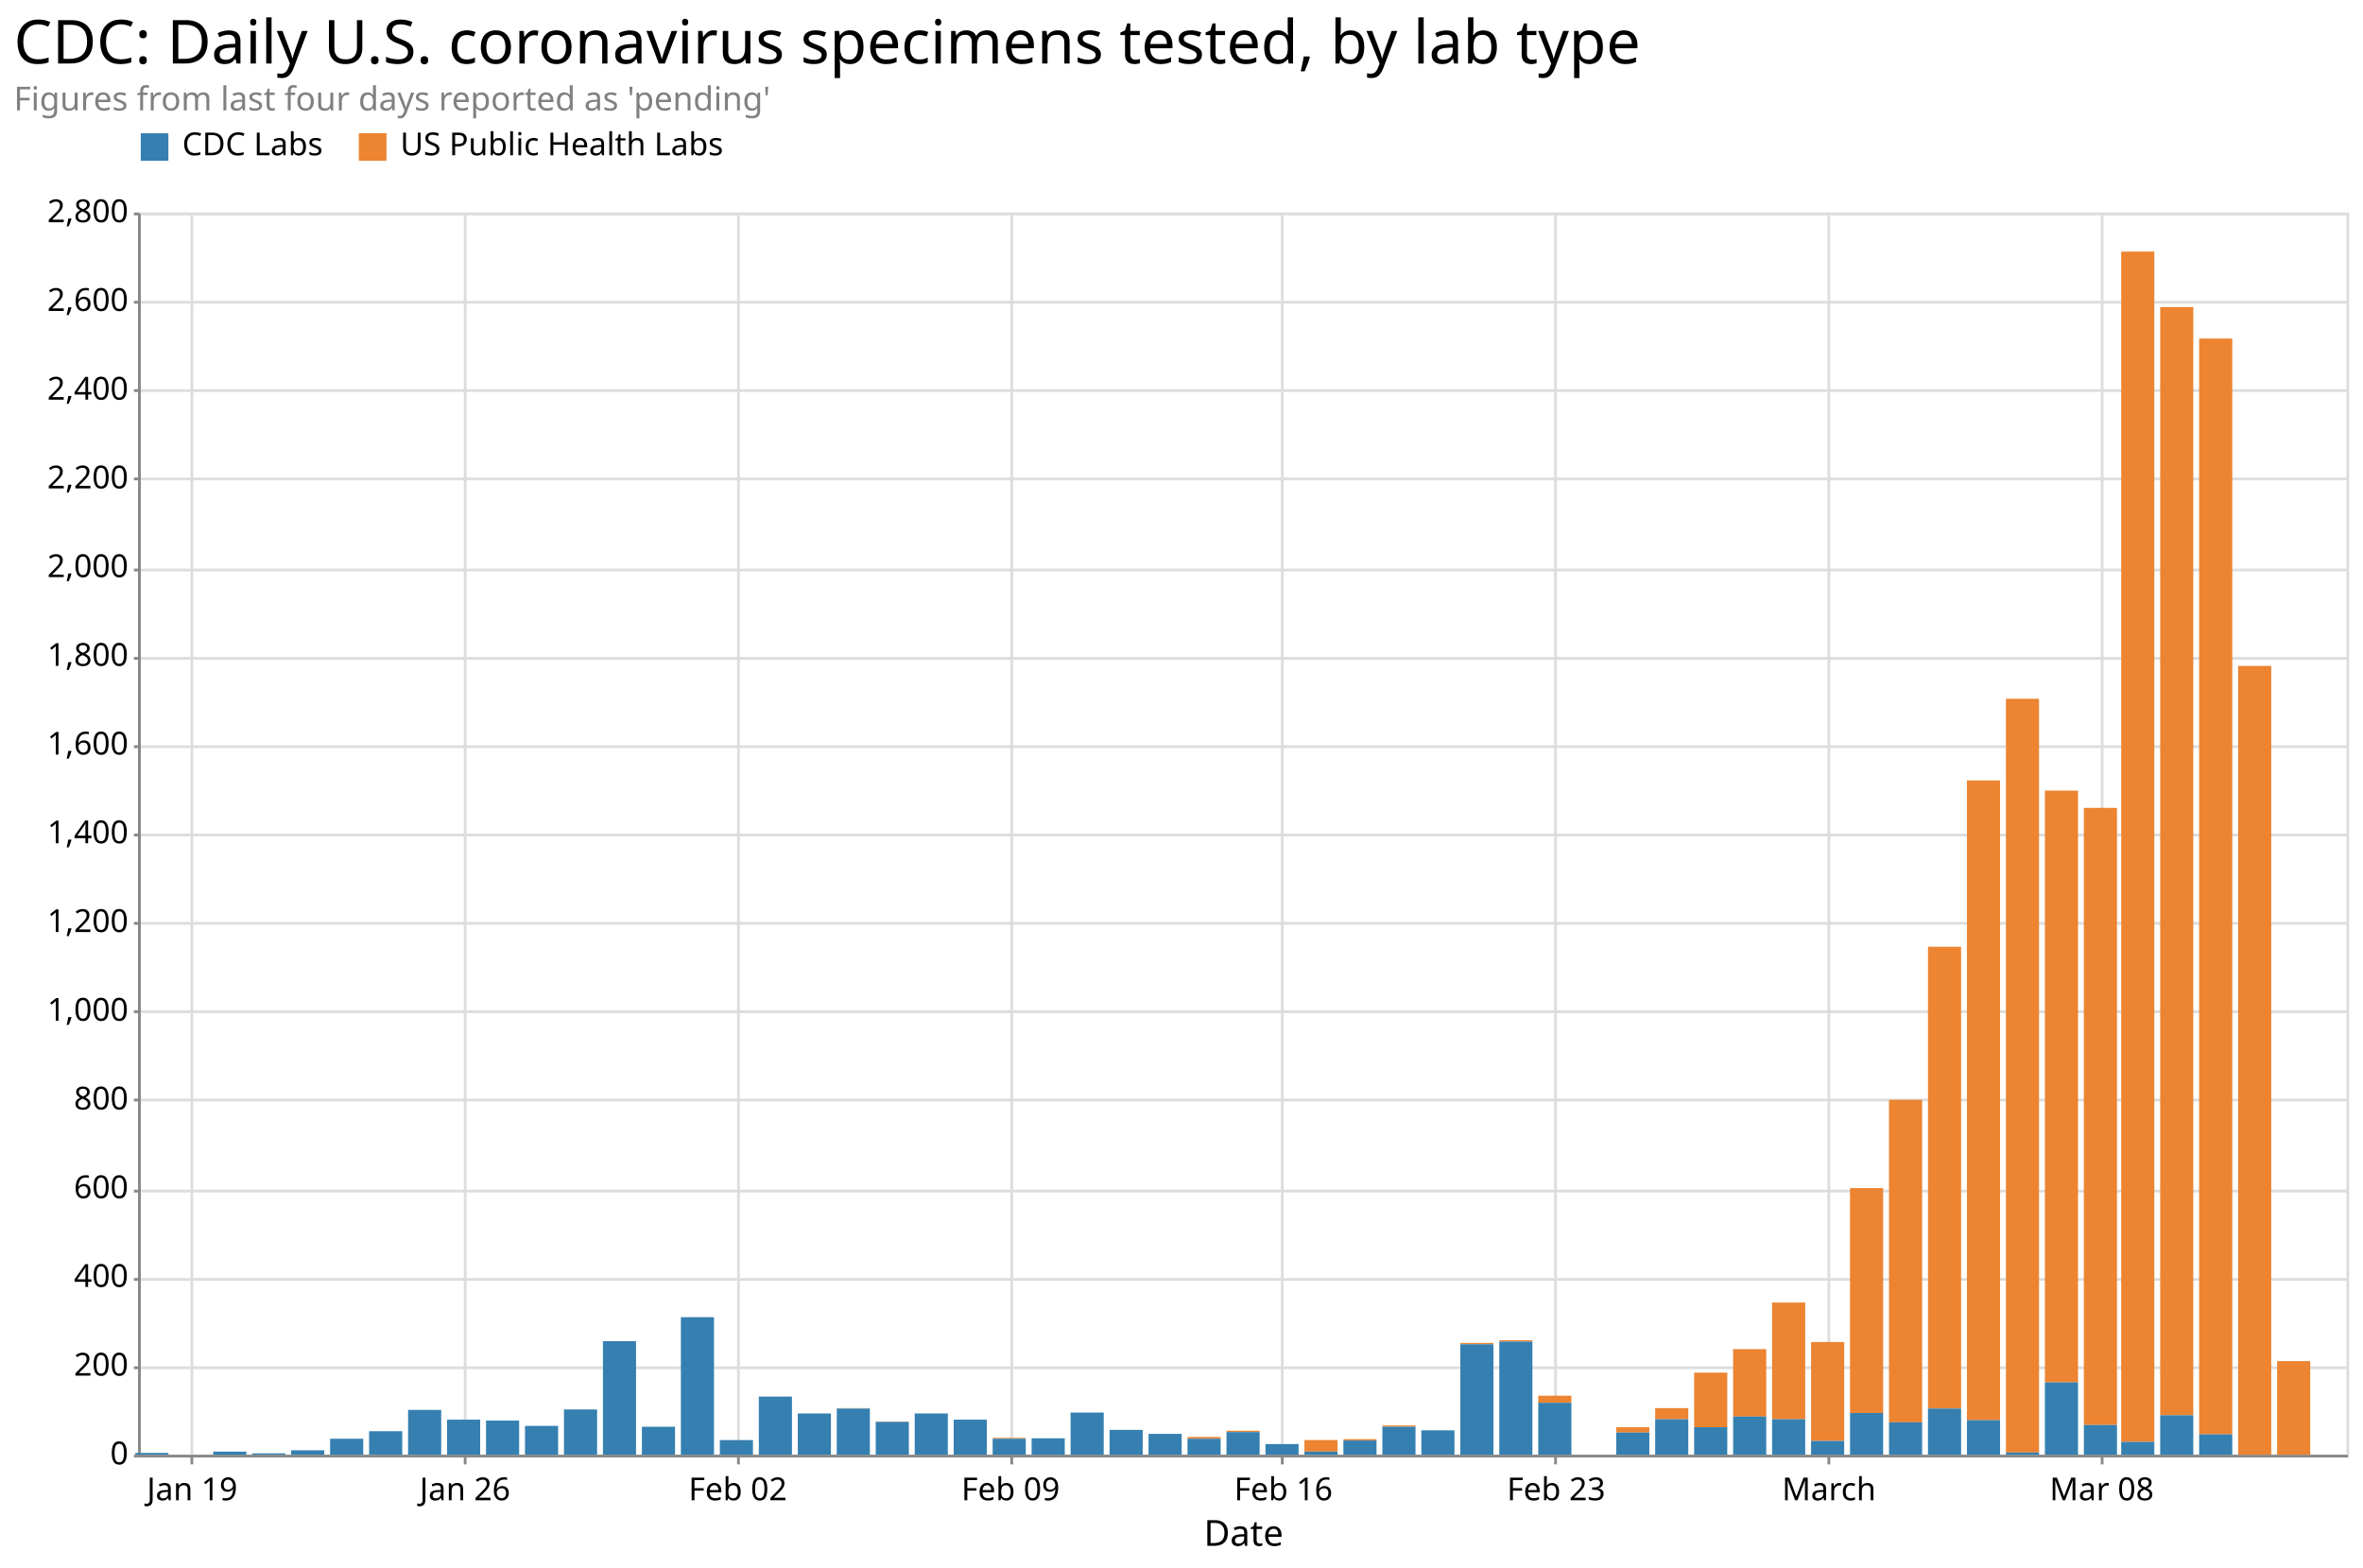
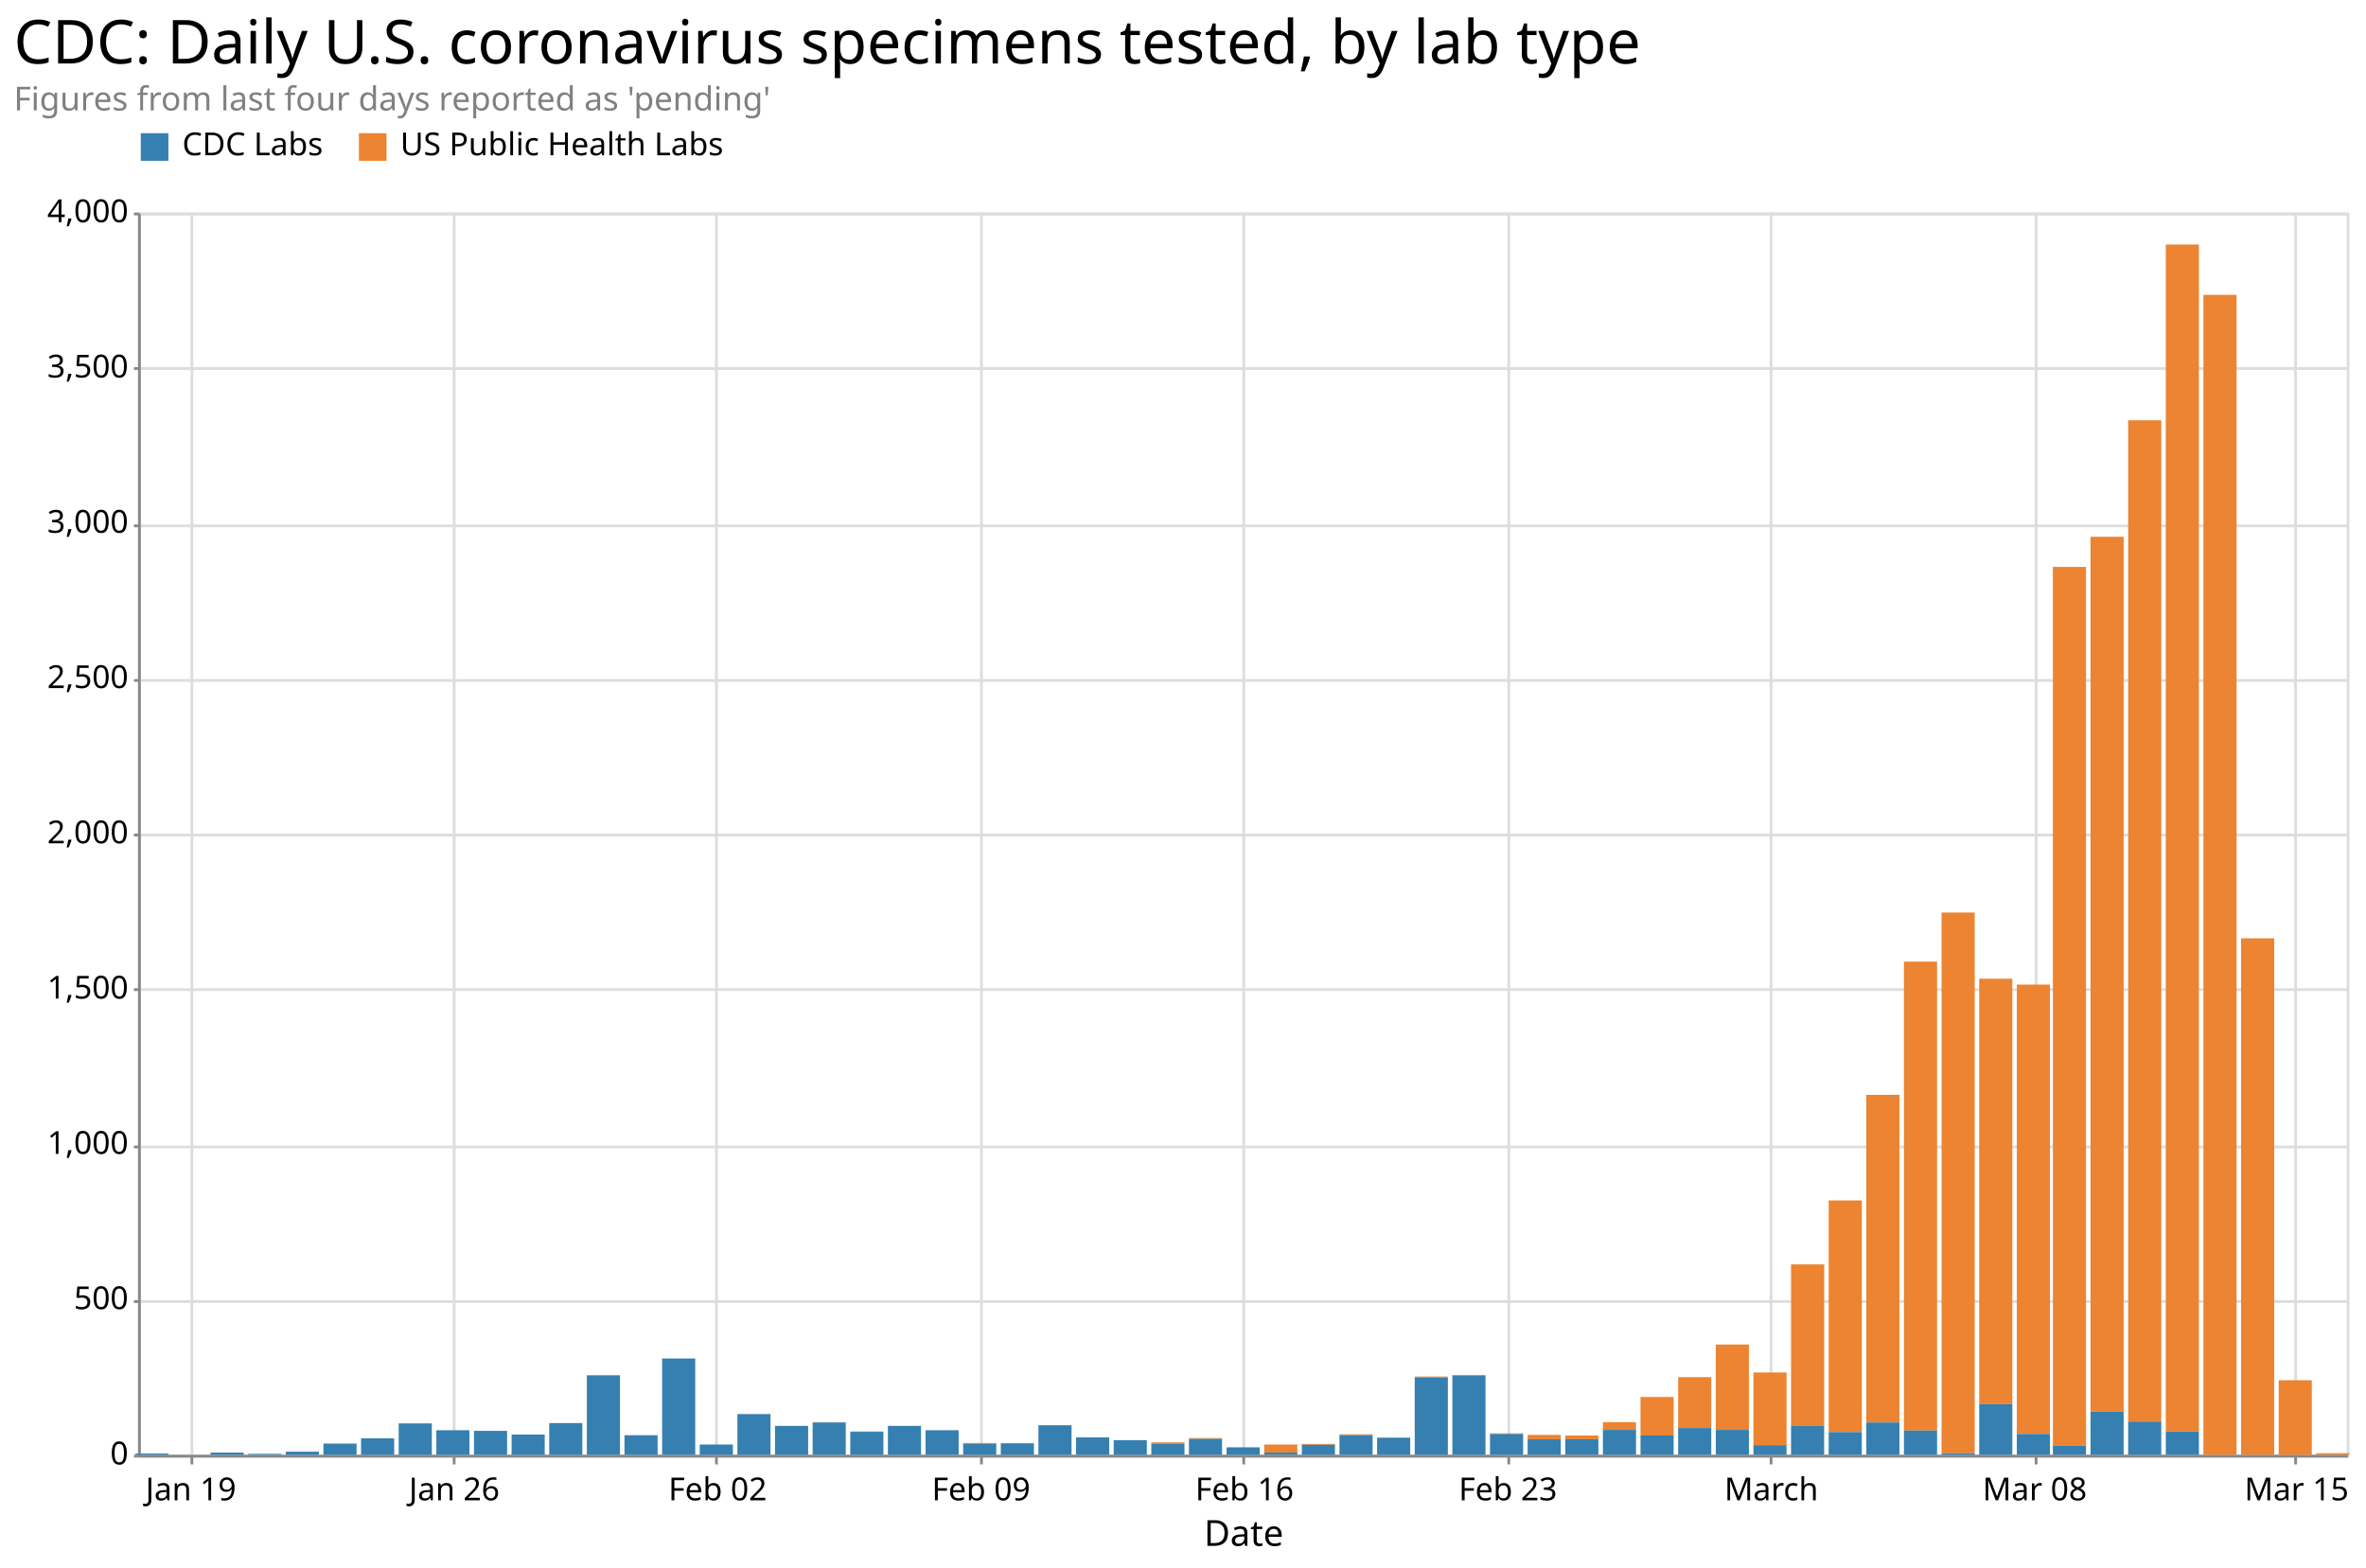
- <svg xmlns="http://www.w3.org/2000/svg" class="marks" width="856" height="568" viewBox="0 0 856 568" version="1.1">
-   <rect width="856" height="568" style="fill: #ffffff;" />
+ <svg xmlns="http://www.w3.org/2000/svg" class="marks" width="857" height="568" viewBox="0 0 857 568" version="1.1">
+   <rect width="857" height="568" style="fill: #ffffff;" />
  <g transform="translate(50,77)">
    <g class="mark-group role-frame root">
      <g transform="translate(0,0)">
        <path class="background" d="M0.5,0.5h800v450h-800Z" style="fill: none; stroke: #ddd;" />
        <g>
          <g class="mark-group role-axis">
            <g transform="translate(0.5,450.5)">
              <path class="background" d="M0,0h0v0h0Z" style="pointer-events: none; fill: none;" />
              <g>
                <g class="mark-rule role-axis-grid" style="pointer-events: none;">
                  <line transform="translate(19,-450)" x2="0" y2="450" style="fill: none; stroke: #ddd; stroke-width: 1; opacity: 1;" />
-                   <line transform="translate(118,-450)" x2="0" y2="450" style="fill: none; stroke: #ddd; stroke-width: 1; opacity: 1;" />
-                   <line transform="translate(217,-450)" x2="0" y2="450" style="fill: none; stroke: #ddd; stroke-width: 1; opacity: 1;" />
-                   <line transform="translate(316,-450)" x2="0" y2="450" style="fill: none; stroke: #ddd; stroke-width: 1; opacity: 1;" />
-                   <line transform="translate(414,-450)" x2="0" y2="450" style="fill: none; stroke: #ddd; stroke-width: 1; opacity: 1;" />
-                   <line transform="translate(513,-450)" x2="0" y2="450" style="fill: none; stroke: #ddd; stroke-width: 1; opacity: 1;" />
-                   <line transform="translate(612,-450)" x2="0" y2="450" style="fill: none; stroke: #ddd; stroke-width: 1; opacity: 1;" />
-                   <line transform="translate(711,-450)" x2="0" y2="450" style="fill: none; stroke: #ddd; stroke-width: 1; opacity: 1;" />
+                   <line transform="translate(114,-450)" x2="0" y2="450" style="fill: none; stroke: #ddd; stroke-width: 1; opacity: 1;" />
+                   <line transform="translate(209,-450)" x2="0" y2="450" style="fill: none; stroke: #ddd; stroke-width: 1; opacity: 1;" />
+                   <line transform="translate(305,-450)" x2="0" y2="450" style="fill: none; stroke: #ddd; stroke-width: 1; opacity: 1;" />
+                   <line transform="translate(400,-450)" x2="0" y2="450" style="fill: none; stroke: #ddd; stroke-width: 1; opacity: 1;" />
+                   <line transform="translate(496,-450)" x2="0" y2="450" style="fill: none; stroke: #ddd; stroke-width: 1; opacity: 1;" />
+                   <line transform="translate(591,-450)" x2="0" y2="450" style="fill: none; stroke: #ddd; stroke-width: 1; opacity: 1;" />
+                   <line transform="translate(687,-450)" x2="0" y2="450" style="fill: none; stroke: #ddd; stroke-width: 1; opacity: 1;" />
+                   <line transform="translate(781,-450)" x2="0" y2="450" style="fill: none; stroke: #ddd; stroke-width: 1; opacity: 1;" />
                </g>
              </g>
              <path class="foreground" d="" style="pointer-events: none; display: none; fill: none;" />
            </g>
          </g>
          <g class="mark-group role-axis">
            <g transform="translate(0.5,0.5)">
              <path class="background" d="M0,0h0v0h0Z" style="pointer-events: none; fill: none;" />
              <g>
                <g class="mark-rule role-axis-grid" style="pointer-events: none;">
                  <line transform="translate(0,450)" x2="800" y2="0" style="fill: none; stroke: #ddd; stroke-width: 1; opacity: 1;" />
-                   <line transform="translate(0,418)" x2="800" y2="0" style="fill: none; stroke: #ddd; stroke-width: 1; opacity: 1;" />
-                   <line transform="translate(0,386)" x2="800" y2="0" style="fill: none; stroke: #ddd; stroke-width: 1; opacity: 1;" />
-                   <line transform="translate(0,354)" x2="800" y2="0" style="fill: none; stroke: #ddd; stroke-width: 1; opacity: 1;" />
-                   <line transform="translate(0,321)" x2="800" y2="0" style="fill: none; stroke: #ddd; stroke-width: 1; opacity: 1;" />
-                   <line transform="translate(0,289)" x2="800" y2="0" style="fill: none; stroke: #ddd; stroke-width: 1; opacity: 1;" />
-                   <line transform="translate(0,257)" x2="800" y2="0" style="fill: none; stroke: #ddd; stroke-width: 1; opacity: 1;" />
+                   <line transform="translate(0,394)" x2="800" y2="0" style="fill: none; stroke: #ddd; stroke-width: 1; opacity: 1;" />
+                   <line transform="translate(0,338)" x2="800" y2="0" style="fill: none; stroke: #ddd; stroke-width: 1; opacity: 1;" />
+                   <line transform="translate(0,281)" x2="800" y2="0" style="fill: none; stroke: #ddd; stroke-width: 1; opacity: 1;" />
                  <line transform="translate(0,225)" x2="800" y2="0" style="fill: none; stroke: #ddd; stroke-width: 1; opacity: 1;" />
-                   <line transform="translate(0,193)" x2="800" y2="0" style="fill: none; stroke: #ddd; stroke-width: 1; opacity: 1;" />
-                   <line transform="translate(0,161)" x2="800" y2="0" style="fill: none; stroke: #ddd; stroke-width: 1; opacity: 1;" />
-                   <line transform="translate(0,129)" x2="800" y2="0" style="fill: none; stroke: #ddd; stroke-width: 1; opacity: 1;" />
-                   <line transform="translate(0,96)" x2="800" y2="0" style="fill: none; stroke: #ddd; stroke-width: 1; opacity: 1;" />
-                   <line transform="translate(0,64)" x2="800" y2="0" style="fill: none; stroke: #ddd; stroke-width: 1; opacity: 1;" />
-                   <line transform="translate(0,32)" x2="800" y2="0" style="fill: none; stroke: #ddd; stroke-width: 1; opacity: 1;" />
+                   <line transform="translate(0,169)" x2="800" y2="0" style="fill: none; stroke: #ddd; stroke-width: 1; opacity: 1;" />
+                   <line transform="translate(0,113)" x2="800" y2="0" style="fill: none; stroke: #ddd; stroke-width: 1; opacity: 1;" />
+                   <line transform="translate(0,56)" x2="800" y2="0" style="fill: none; stroke: #ddd; stroke-width: 1; opacity: 1;" />
                  <line transform="translate(0,0)" x2="800" y2="0" style="fill: none; stroke: #ddd; stroke-width: 1; opacity: 1;" />
                </g>
              </g>
              <path class="foreground" d="" style="pointer-events: none; display: none; fill: none;" />
            </g>
          </g>
          <g class="mark-group role-axis">
            <g transform="translate(0.5,450.5)">
              <path class="background" d="M0,0h0v0h0Z" style="pointer-events: none; fill: none;" />
              <g>
                <g class="mark-rule role-axis-tick" style="pointer-events: none;">
                  <line transform="translate(19,0)" x2="0" y2="3" style="fill: none; stroke: #888; stroke-width: 1; opacity: 1;" />
-                   <line transform="translate(118,0)" x2="0" y2="3" style="fill: none; stroke: #888; stroke-width: 1; opacity: 1;" />
-                   <line transform="translate(217,0)" x2="0" y2="3" style="fill: none; stroke: #888; stroke-width: 1; opacity: 1;" />
-                   <line transform="translate(316,0)" x2="0" y2="3" style="fill: none; stroke: #888; stroke-width: 1; opacity: 1;" />
-                   <line transform="translate(414,0)" x2="0" y2="3" style="fill: none; stroke: #888; stroke-width: 1; opacity: 1;" />
-                   <line transform="translate(513,0)" x2="0" y2="3" style="fill: none; stroke: #888; stroke-width: 1; opacity: 1;" />
-                   <line transform="translate(612,0)" x2="0" y2="3" style="fill: none; stroke: #888; stroke-width: 1; opacity: 1;" />
-                   <line transform="translate(711,0)" x2="0" y2="3" style="fill: none; stroke: #888; stroke-width: 1; opacity: 1;" />
+                   <line transform="translate(114,0)" x2="0" y2="3" style="fill: none; stroke: #888; stroke-width: 1; opacity: 1;" />
+                   <line transform="translate(209,0)" x2="0" y2="3" style="fill: none; stroke: #888; stroke-width: 1; opacity: 1;" />
+                   <line transform="translate(305,0)" x2="0" y2="3" style="fill: none; stroke: #888; stroke-width: 1; opacity: 1;" />
+                   <line transform="translate(400,0)" x2="0" y2="3" style="fill: none; stroke: #888; stroke-width: 1; opacity: 1;" />
+                   <line transform="translate(496,0)" x2="0" y2="3" style="fill: none; stroke: #888; stroke-width: 1; opacity: 1;" />
+                   <line transform="translate(591,0)" x2="0" y2="3" style="fill: none; stroke: #888; stroke-width: 1; opacity: 1;" />
+                   <line transform="translate(687,0)" x2="0" y2="3" style="fill: none; stroke: #888; stroke-width: 1; opacity: 1;" />
+                   <line transform="translate(781,0)" x2="0" y2="3" style="fill: none; stroke: #888; stroke-width: 1; opacity: 1;" />
                </g>
                <g class="mark-text role-axis-label" style="pointer-events: none;">
-                   <text text-anchor="middle" transform="translate(19.11765,16)" style="font-family: Benton Gothic, sans; font-size: 11.5px; font-weight: normal; fill: #000; opacity: 1;">Jan 19</text>
-                   <text text-anchor="middle" transform="translate(117.9412,16)" style="font-family: Benton Gothic, sans; font-size: 11.5px; font-weight: normal; fill: #000; opacity: 1;">Jan 26</text>
-                   <text text-anchor="middle" transform="translate(216.7647,16)" style="font-family: Benton Gothic, sans; font-size: 11.5px; font-weight: normal; fill: #000; opacity: 1;">Feb 02</text>
-                   <text text-anchor="middle" transform="translate(315.5882,16)" style="font-family: Benton Gothic, sans; font-size: 11.5px; font-weight: normal; fill: #000; opacity: 1;">Feb 09</text>
-                   <text text-anchor="middle" transform="translate(414.4118,16)" style="font-family: Benton Gothic, sans; font-size: 11.5px; font-weight: normal; fill: #000; opacity: 1;">Feb 16</text>
-                   <text text-anchor="middle" transform="translate(513.2353,16)" style="font-family: Benton Gothic, sans; font-size: 11.5px; font-weight: normal; fill: #000; opacity: 1;">Feb 23</text>
-                   <text text-anchor="middle" transform="translate(612.0588,16)" style="font-family: Benton Gothic, sans; font-size: 11.5px; font-weight: normal; fill: #000; opacity: 1;">March</text>
-                   <text text-anchor="middle" transform="translate(710.8824,16)" style="font-family: Benton Gothic, sans; font-size: 11.5px; font-weight: normal; fill: #000; opacity: 1;">Mar 08</text>
+                   <text text-anchor="middle" transform="translate(18.63048,16)" style="font-family: Benton Gothic, sans; font-size: 11.5px; font-weight: normal; fill: #000; opacity: 1;">Jan 19</text>
+                   <text text-anchor="middle" transform="translate(114.0439,16)" style="font-family: Benton Gothic, sans; font-size: 11.5px; font-weight: normal; fill: #000; opacity: 1;">Jan 26</text>
+                   <text text-anchor="middle" transform="translate(209.4572,16)" style="font-family: Benton Gothic, sans; font-size: 11.5px; font-weight: normal; fill: #000; opacity: 1;">Feb 02</text>
+                   <text text-anchor="middle" transform="translate(304.8706,16)" style="font-family: Benton Gothic, sans; font-size: 11.5px; font-weight: normal; fill: #000; opacity: 1;">Feb 09</text>
+                   <text text-anchor="middle" transform="translate(400.284,16)" style="font-family: Benton Gothic, sans; font-size: 11.5px; font-weight: normal; fill: #000; opacity: 1;">Feb 16</text>
+                   <text text-anchor="middle" transform="translate(495.6973,16)" style="font-family: Benton Gothic, sans; font-size: 11.5px; font-weight: normal; fill: #000; opacity: 1;">Feb 23</text>
+                   <text text-anchor="middle" transform="translate(591.1107,16)" style="font-family: Benton Gothic, sans; font-size: 11.5px; font-weight: normal; fill: #000; opacity: 1;">March</text>
+                   <text text-anchor="middle" transform="translate(686.5241,16)" style="font-family: Benton Gothic, sans; font-size: 11.5px; font-weight: normal; fill: #000; opacity: 1;">Mar 08</text>
+                   <text text-anchor="middle" transform="translate(781.3695,16)" style="font-family: Benton Gothic, sans; font-size: 11.5px; font-weight: normal; fill: #000; opacity: 1;">Mar 15</text>
                </g>
                <g class="mark-rule role-axis-domain" style="pointer-events: none;">
                  <line transform="translate(0,0)" x2="800" y2="0" style="fill: none; stroke: #888; stroke-width: 1; opacity: 1;" />
                </g>
                <g class="mark-text role-axis-title" style="pointer-events: none;">
                  <text text-anchor="middle" transform="translate(400,32.5)" style="font-family: Benton Gothic Bold, sans; font-size: 13px; font-weight: normal; fill: #000; opacity: 1;">Date</text>
                </g>
              </g>
              <path class="foreground" d="" style="pointer-events: none; display: none; fill: none;" />
            </g>
          </g>
          <g class="mark-group role-axis">
            <g transform="translate(0.5,0.5)">
              <path class="background" d="M0,0h0v0h0Z" style="pointer-events: none; fill: none;" />
              <g>
                <g class="mark-rule role-axis-tick" style="pointer-events: none;">
                  <line transform="translate(0,450)" x2="-2" y2="0" style="fill: none; stroke: #888; stroke-width: 1; opacity: 1;" />
-                   <line transform="translate(0,418)" x2="-2" y2="0" style="fill: none; stroke: #888; stroke-width: 1; opacity: 1;" />
-                   <line transform="translate(0,386)" x2="-2" y2="0" style="fill: none; stroke: #888; stroke-width: 1; opacity: 1;" />
-                   <line transform="translate(0,354)" x2="-2" y2="0" style="fill: none; stroke: #888; stroke-width: 1; opacity: 1;" />
-                   <line transform="translate(0,321)" x2="-2" y2="0" style="fill: none; stroke: #888; stroke-width: 1; opacity: 1;" />
-                   <line transform="translate(0,289)" x2="-2" y2="0" style="fill: none; stroke: #888; stroke-width: 1; opacity: 1;" />
-                   <line transform="translate(0,257)" x2="-2" y2="0" style="fill: none; stroke: #888; stroke-width: 1; opacity: 1;" />
+                   <line transform="translate(0,394)" x2="-2" y2="0" style="fill: none; stroke: #888; stroke-width: 1; opacity: 1;" />
+                   <line transform="translate(0,338)" x2="-2" y2="0" style="fill: none; stroke: #888; stroke-width: 1; opacity: 1;" />
+                   <line transform="translate(0,281)" x2="-2" y2="0" style="fill: none; stroke: #888; stroke-width: 1; opacity: 1;" />
                  <line transform="translate(0,225)" x2="-2" y2="0" style="fill: none; stroke: #888; stroke-width: 1; opacity: 1;" />
-                   <line transform="translate(0,193)" x2="-2" y2="0" style="fill: none; stroke: #888; stroke-width: 1; opacity: 1;" />
-                   <line transform="translate(0,161)" x2="-2" y2="0" style="fill: none; stroke: #888; stroke-width: 1; opacity: 1;" />
-                   <line transform="translate(0,129)" x2="-2" y2="0" style="fill: none; stroke: #888; stroke-width: 1; opacity: 1;" />
-                   <line transform="translate(0,96)" x2="-2" y2="0" style="fill: none; stroke: #888; stroke-width: 1; opacity: 1;" />
-                   <line transform="translate(0,64)" x2="-2" y2="0" style="fill: none; stroke: #888; stroke-width: 1; opacity: 1;" />
-                   <line transform="translate(0,32)" x2="-2" y2="0" style="fill: none; stroke: #888; stroke-width: 1; opacity: 1;" />
+                   <line transform="translate(0,169)" x2="-2" y2="0" style="fill: none; stroke: #888; stroke-width: 1; opacity: 1;" />
+                   <line transform="translate(0,113)" x2="-2" y2="0" style="fill: none; stroke: #888; stroke-width: 1; opacity: 1;" />
+                   <line transform="translate(0,56)" x2="-2" y2="0" style="fill: none; stroke: #888; stroke-width: 1; opacity: 1;" />
                  <line transform="translate(0,0)" x2="-2" y2="0" style="fill: none; stroke: #888; stroke-width: 1; opacity: 1;" />
                </g>
                <g class="mark-text role-axis-label" style="pointer-events: none;">
                  <text text-anchor="end" transform="translate(-4,453)" style="font-family: Benton Gothic, sans; font-size: 11.5px; font-weight: normal; fill: #000; opacity: 1;">0</text>
-                   <text text-anchor="end" transform="translate(-4,420.8571)" style="font-family: Benton Gothic, sans; font-size: 11.5px; font-weight: normal; fill: #000; opacity: 1;">200</text>
-                   <text text-anchor="end" transform="translate(-4,388.7143)" style="font-family: Benton Gothic, sans; font-size: 11.5px; font-weight: normal; fill: #000; opacity: 1;">400</text>
-                   <text text-anchor="end" transform="translate(-4,356.5714)" style="font-family: Benton Gothic, sans; font-size: 11.5px; font-weight: normal; fill: #000; opacity: 1;">600</text>
-                   <text text-anchor="end" transform="translate(-4,324.4286)" style="font-family: Benton Gothic, sans; font-size: 11.5px; font-weight: normal; fill: #000; opacity: 1;">800</text>
-                   <text text-anchor="end" transform="translate(-4,292.2857)" style="font-family: Benton Gothic, sans; font-size: 11.5px; font-weight: normal; fill: #000; opacity: 1;">1,000</text>
-                   <text text-anchor="end" transform="translate(-4,260.1429)" style="font-family: Benton Gothic, sans; font-size: 11.5px; font-weight: normal; fill: #000; opacity: 1;">1,200</text>
-                   <text text-anchor="end" transform="translate(-4,228)" style="font-family: Benton Gothic, sans; font-size: 11.5px; font-weight: normal; fill: #000; opacity: 1;">1,400</text>
-                   <text text-anchor="end" transform="translate(-4,195.8571)" style="font-family: Benton Gothic, sans; font-size: 11.5px; font-weight: normal; fill: #000; opacity: 1;">1,600</text>
-                   <text text-anchor="end" transform="translate(-4,163.7143)" style="font-family: Benton Gothic, sans; font-size: 11.5px; font-weight: normal; fill: #000; opacity: 1;">1,800</text>
-                   <text text-anchor="end" transform="translate(-4,131.5714)" style="font-family: Benton Gothic, sans; font-size: 11.5px; font-weight: normal; fill: #000; opacity: 1;">2,000</text>
-                   <text text-anchor="end" transform="translate(-4,99.42857)" style="font-family: Benton Gothic, sans; font-size: 11.5px; font-weight: normal; fill: #000; opacity: 1;">2,200</text>
-                   <text text-anchor="end" transform="translate(-4,67.28571)" style="font-family: Benton Gothic, sans; font-size: 11.5px; font-weight: normal; fill: #000; opacity: 1;">2,400</text>
-                   <text text-anchor="end" transform="translate(-4,35.14286)" style="font-family: Benton Gothic, sans; font-size: 11.5px; font-weight: normal; fill: #000; opacity: 1;">2,600</text>
-                   <text text-anchor="end" transform="translate(-4,3)" style="font-family: Benton Gothic, sans; font-size: 11.5px; font-weight: normal; fill: #000; opacity: 1;">2,800</text>
+                   <text text-anchor="end" transform="translate(-4,396.75)" style="font-family: Benton Gothic, sans; font-size: 11.5px; font-weight: normal; fill: #000; opacity: 1;">500</text>
+                   <text text-anchor="end" transform="translate(-4,340.5)" style="font-family: Benton Gothic, sans; font-size: 11.5px; font-weight: normal; fill: #000; opacity: 1;">1,000</text>
+                   <text text-anchor="end" transform="translate(-4,284.25)" style="font-family: Benton Gothic, sans; font-size: 11.5px; font-weight: normal; fill: #000; opacity: 1;">1,500</text>
+                   <text text-anchor="end" transform="translate(-4,228)" style="font-family: Benton Gothic, sans; font-size: 11.5px; font-weight: normal; fill: #000; opacity: 1;">2,000</text>
+                   <text text-anchor="end" transform="translate(-4,171.75)" style="font-family: Benton Gothic, sans; font-size: 11.5px; font-weight: normal; fill: #000; opacity: 1;">2,500</text>
+                   <text text-anchor="end" transform="translate(-4,115.5)" style="font-family: Benton Gothic, sans; font-size: 11.5px; font-weight: normal; fill: #000; opacity: 1;">3,000</text>
+                   <text text-anchor="end" transform="translate(-4,59.25)" style="font-family: Benton Gothic, sans; font-size: 11.5px; font-weight: normal; fill: #000; opacity: 1;">3,500</text>
+                   <text text-anchor="end" transform="translate(-4,3)" style="font-family: Benton Gothic, sans; font-size: 11.5px; font-weight: normal; fill: #000; opacity: 1;">4,000</text>
                </g>
                <g class="mark-rule role-axis-domain" style="pointer-events: none;">
                  <line transform="translate(0,450)" x2="0" y2="-450" style="fill: none; stroke: #888; stroke-width: 1; opacity: 1;" />
                </g>
              </g>
              <path class="foreground" d="" style="pointer-events: none; display: none; fill: none;" />
            </g>
          </g>
          <g class="mark-rect role-mark marks">
-             <path d="M-1,449.357h12v0h-12Z" style="fill: #ec8431;" />
-             <path d="M13.118,450h12v0h-12Z" style="fill: #ec8431;" />
-             <path d="M27.235,448.875h12v0h-12Z" style="fill: #ec8431;" />
-             <path d="M41.353,449.518h12v0h-12Z" style="fill: #ec8431;" />
-             <path d="M55.471,448.393h12v0h-12Z" style="fill: #ec8431;" />
-             <path d="M69.588,444.214h12v0h-12Z" style="fill: #ec8431;" />
-             <path d="M83.706,441.482h12v0h-12Z" style="fill: #ec8431;" />
-             <path d="M97.824,433.768h12v0h-12Z" style="fill: #ec8431;" />
-             <path d="M111.941,437.304h12v0h-12Z" style="fill: #ec8431;" />
-             <path d="M126.059,437.625h12v0h-12Z" style="fill: #ec8431;" />
-             <path d="M140.176,439.554h12v0h-12Z" style="fill: #ec8431;" />
-             <path d="M154.294,433.607h12v0h-12Z" style="fill: #ec8431;" />
-             <path d="M168.412,408.857h12v0h-12Z" style="fill: #ec8431;" />
-             <path d="M182.529,439.875h12v0h-12Z" style="fill: #ec8431;" />
-             <path d="M196.647,400.179h12v0h-12Z" style="fill: #ec8431;" />
-             <path d="M210.765,444.696h12v0h-12Z" style="fill: #ec8431;" />
-             <path d="M224.882,428.946h12v0h-12Z" style="fill: #ec8431;" />
-             <path d="M239,435.054h12v0h-12Z" style="fill: #ec8431;" />
-             <path d="M253.118,433.125h12v0.161h-12Z" style="fill: #ec8431;" />
-             <path d="M267.235,437.946h12v0.161h-12Z" style="fill: #ec8431;" />
-             <path d="M281.353,435.054h12v0h-12Z" style="fill: #ec8431;" />
-             <path d="M295.471,437.304h12v0h-12Z" style="fill: #ec8431;" />
-             <path d="M309.588,443.893h12v0.321h-12Z" style="fill: #ec8431;" />
-             <path d="M323.706,444.054h12v0h-12Z" style="fill: #ec8431;" />
-             <path d="M337.824,434.732h12v0h-12Z" style="fill: #ec8431;" />
-             <path d="M351.941,441h12v0h-12Z" style="fill: #ec8431;" />
-             <path d="M366.059,442.446h12v0h-12Z" style="fill: #ec8431;" />
-             <path d="M380.176,443.571h12v0.643h-12Z" style="fill: #ec8431;" />
-             <path d="M394.294,441.321h12v0.482h-12Z" style="fill: #ec8431;" />
-             <path d="M408.412,446.143h12v0h-12Z" style="fill: #ec8431;" />
-             <path d="M422.529,444.696h12v4.179h-12Z" style="fill: #ec8431;" />
-             <path d="M436.647,444.375h12v0.482h-12Z" style="fill: #ec8431;" />
-             <path d="M450.765,439.393h12v0.482h-12Z" style="fill: #ec8431;" />
-             <path d="M464.882,441.161h12v0h-12Z" style="fill: #ec8431;" />
-             <path d="M479,409.5h12v0.482h-12Z" style="fill: #ec8431;" />
-             <path d="M493.118,408.536h12v0.482h-12Z" style="fill: #ec8431;" />
-             <path d="M507.235,428.625h12v2.571h-12Z" style="fill: #ec8431;" />
-             <path d="M535.471,440.036h12v1.929h-12Z" style="fill: #ec8431;" />
-             <path d="M549.588,433.125h12v4.018h-12Z" style="fill: #ec8431;" />
-             <path d="M563.706,420.268h12v19.768h-12Z" style="fill: #ec8431;" />
-             <path d="M577.824,411.75h12v24.429h-12Z" style="fill: #ec8431;" />
-             <path d="M591.941,394.875h12v42.268h-12Z" style="fill: #ec8431;" />
-             <path d="M606.059,409.179h12v35.839h-12Z" style="fill: #ec8431;" />
-             <path d="M620.176,353.411h12v81.482h-12Z" style="fill: #ec8431;" />
-             <path d="M634.294,321.429h12v116.839h-12Z" style="fill: #ec8431;" />
-             <path d="M648.412,265.982h12v167.304h-12Z" style="fill: #ec8431;" />
-             <path d="M662.529,205.714h12v231.75h-12Z" style="fill: #ec8431;" />
-             <path d="M676.647,176.143h12v273.054h-12Z" style="fill: #ec8431;" />
-             <path d="M690.765,209.411h12v214.393h-12Z" style="fill: #ec8431;" />
-             <path d="M704.882,215.679h12v223.554h-12Z" style="fill: #ec8431;" />
-             <path d="M718.412,14.143h12v431.196h-12Z" style="fill: #ec8431;" />
-             <path d="M732.529,34.232h12v401.464h-12Z" style="fill: #ec8431;" />
-             <path d="M746.647,45.643h12v396.964h-12Z" style="fill: #ec8431;" />
-             <path d="M760.765,164.25h12v285.75h-12Z" style="fill: #ec8431;" />
-             <path d="M774.882,416.089h12v33.911h-12Z" style="fill: #ec8431;" />
-             <path d="M789,450h12v0h-12Z" style="fill: #ec8431;" />
-             <path d="M-1,449.357h12v0.643h-12Z" style="fill: #3580b1;" />
-             <path d="M13.118,450h12v0h-12Z" style="fill: #3580b1;" />
-             <path d="M27.235,448.875h12v1.125h-12Z" style="fill: #3580b1;" />
-             <path d="M41.353,449.518h12v0.482h-12Z" style="fill: #3580b1;" />
-             <path d="M55.471,448.393h12v1.607h-12Z" style="fill: #3580b1;" />
-             <path d="M69.588,444.214h12v5.786h-12Z" style="fill: #3580b1;" />
-             <path d="M83.706,441.482h12v8.518h-12Z" style="fill: #3580b1;" />
-             <path d="M97.824,433.768h12v16.232h-12Z" style="fill: #3580b1;" />
-             <path d="M111.941,437.304h12v12.696h-12Z" style="fill: #3580b1;" />
-             <path d="M126.059,437.625h12v12.375h-12Z" style="fill: #3580b1;" />
-             <path d="M140.176,439.554h12v10.446h-12Z" style="fill: #3580b1;" />
-             <path d="M154.294,433.607h12v16.393h-12Z" style="fill: #3580b1;" />
-             <path d="M168.412,408.857h12v41.143h-12Z" style="fill: #3580b1;" />
-             <path d="M182.529,439.875h12v10.125h-12Z" style="fill: #3580b1;" />
-             <path d="M196.647,400.179h12v49.821h-12Z" style="fill: #3580b1;" />
-             <path d="M210.765,444.696h12v5.304h-12Z" style="fill: #3580b1;" />
-             <path d="M224.882,428.946h12v21.054h-12Z" style="fill: #3580b1;" />
-             <path d="M239,435.054h12v14.946h-12Z" style="fill: #3580b1;" />
-             <path d="M253.118,433.286h12v16.714h-12Z" style="fill: #3580b1;" />
-             <path d="M267.235,438.107h12v11.893h-12Z" style="fill: #3580b1;" />
-             <path d="M281.353,435.054h12v14.946h-12Z" style="fill: #3580b1;" />
-             <path d="M295.471,437.304h12v12.696h-12Z" style="fill: #3580b1;" />
-             <path d="M309.588,444.214h12v5.786h-12Z" style="fill: #3580b1;" />
-             <path d="M323.706,444.054h12v5.946h-12Z" style="fill: #3580b1;" />
-             <path d="M337.824,434.732h12v15.268h-12Z" style="fill: #3580b1;" />
-             <path d="M351.941,441h12v9h-12Z" style="fill: #3580b1;" />
-             <path d="M366.059,442.446h12v7.554h-12Z" style="fill: #3580b1;" />
-             <path d="M380.176,444.214h12v5.786h-12Z" style="fill: #3580b1;" />
-             <path d="M394.294,441.804h12v8.196h-12Z" style="fill: #3580b1;" />
-             <path d="M408.412,446.143h12v3.857h-12Z" style="fill: #3580b1;" />
-             <path d="M422.529,448.875h12v1.125h-12Z" style="fill: #3580b1;" />
-             <path d="M436.647,444.857h12v5.143h-12Z" style="fill: #3580b1;" />
-             <path d="M450.765,439.875h12v10.125h-12Z" style="fill: #3580b1;" />
-             <path d="M464.882,441.161h12v8.839h-12Z" style="fill: #3580b1;" />
-             <path d="M479,409.982h12v40.018h-12Z" style="fill: #3580b1;" />
-             <path d="M493.118,409.018h12v40.982h-12Z" style="fill: #3580b1;" />
-             <path d="M507.235,431.196h12v18.804h-12Z" style="fill: #3580b1;" />
-             <path d="M535.471,441.964h12v8.036h-12Z" style="fill: #3580b1;" />
-             <path d="M549.588,437.143h12v12.857h-12Z" style="fill: #3580b1;" />
-             <path d="M563.706,440.036h12v9.964h-12Z" style="fill: #3580b1;" />
-             <path d="M577.824,436.179h12v13.821h-12Z" style="fill: #3580b1;" />
-             <path d="M591.941,437.143h12v12.857h-12Z" style="fill: #3580b1;" />
-             <path d="M606.059,445.018h12v4.982h-12Z" style="fill: #3580b1;" />
-             <path d="M620.176,434.893h12v15.107h-12Z" style="fill: #3580b1;" />
-             <path d="M634.294,438.268h12v11.732h-12Z" style="fill: #3580b1;" />
-             <path d="M648.412,433.286h12v16.714h-12Z" style="fill: #3580b1;" />
-             <path d="M662.529,437.464h12v12.536h-12Z" style="fill: #3580b1;" />
-             <path d="M676.647,449.196h12v0.804h-12Z" style="fill: #3580b1;" />
-             <path d="M690.765,423.804h12v26.196h-12Z" style="fill: #3580b1;" />
-             <path d="M704.882,439.232h12v10.768h-12Z" style="fill: #3580b1;" />
-             <path d="M718.412,445.339h12v4.661h-12Z" style="fill: #3580b1;" />
-             <path d="M732.529,435.696h12v14.304h-12Z" style="fill: #3580b1;" />
-             <path d="M746.647,442.607h12v7.393h-12Z" style="fill: #3580b1;" />
-             <path d="M760.765,450h12v0h-12Z" style="fill: #3580b1;" />
-             <path d="M774.882,450h12v0h-12Z" style="fill: #3580b1;" />
+             <path d="M-1,449.55h12v0h-12Z" style="fill: #ec8431;" />
+             <path d="M12.63,450h12v0h-12Z" style="fill: #ec8431;" />
+             <path d="M26.261,449.212h12v0h-12Z" style="fill: #ec8431;" />
+             <path d="M39.891,449.662h12v0h-12Z" style="fill: #ec8431;" />
+             <path d="M53.522,448.875h12v0h-12Z" style="fill: #ec8431;" />
+             <path d="M67.152,445.95h12v0h-12Z" style="fill: #ec8431;" />
+             <path d="M80.783,444.038h12v0h-12Z" style="fill: #ec8431;" />
+             <path d="M94.413,438.637h12v0h-12Z" style="fill: #ec8431;" />
+             <path d="M108.044,441.112h12v0h-12Z" style="fill: #ec8431;" />
+             <path d="M121.674,441.337h12v0h-12Z" style="fill: #ec8431;" />
+             <path d="M135.305,442.688h12v0h-12Z" style="fill: #ec8431;" />
+             <path d="M148.935,438.525h12v0h-12Z" style="fill: #ec8431;" />
+             <path d="M162.566,421.2h12v0h-12Z" style="fill: #ec8431;" />
+             <path d="M176.196,442.912h12v0h-12Z" style="fill: #ec8431;" />
+             <path d="M189.827,415.125h12v0h-12Z" style="fill: #ec8431;" />
+             <path d="M203.457,446.288h12v0h-12Z" style="fill: #ec8431;" />
+             <path d="M217.088,435.262h12v0h-12Z" style="fill: #ec8431;" />
+             <path d="M230.718,439.538h12v0h-12Z" style="fill: #ec8431;" />
+             <path d="M244.349,438.188h12v0.113h-12Z" style="fill: #ec8431;" />
+             <path d="M257.979,441.562h12v0.113h-12Z" style="fill: #ec8431;" />
+             <path d="M271.61,439.538h12v0h-12Z" style="fill: #ec8431;" />
+             <path d="M285.24,441.112h12v0h-12Z" style="fill: #ec8431;" />
+             <path d="M298.871,445.725h12v0.225h-12Z" style="fill: #ec8431;" />
+             <path d="M312.501,445.838h12v0h-12Z" style="fill: #ec8431;" />
+             <path d="M326.132,439.312h12v0h-12Z" style="fill: #ec8431;" />
+             <path d="M339.762,443.7h12v0h-12Z" style="fill: #ec8431;" />
+             <path d="M353.393,444.712h12v0h-12Z" style="fill: #ec8431;" />
+             <path d="M367.023,445.5h12v0.45h-12Z" style="fill: #ec8431;" />
+             <path d="M380.653,443.925h12v0.337h-12Z" style="fill: #ec8431;" />
+             <path d="M394.284,447.3h12v0h-12Z" style="fill: #ec8431;" />
+             <path d="M407.914,446.288h12v2.925h-12Z" style="fill: #ec8431;" />
+             <path d="M421.545,446.062h12v0.337h-12Z" style="fill: #ec8431;" />
+             <path d="M435.175,442.575h12v0.337h-12Z" style="fill: #ec8431;" />
+             <path d="M448.806,443.812h12v0h-12Z" style="fill: #ec8431;" />
+             <path d="M462.436,421.65h12v0.337h-12Z" style="fill: #ec8431;" />
+             <path d="M476.067,421.087h12v0.338h-12Z" style="fill: #ec8431;" />
+             <path d="M489.697,442.238h12v0.225h-12Z" style="fill: #ec8431;" />
+             <path d="M503.328,442.8h12v1.575h-12Z" style="fill: #ec8431;" />
+             <path d="M516.958,443.025h12v1.35h-12Z" style="fill: #ec8431;" />
+             <path d="M530.589,438.188h12v2.812h-12Z" style="fill: #ec8431;" />
+             <path d="M544.219,429.075h12v13.95h-12Z" style="fill: #ec8431;" />
+             <path d="M557.85,421.875h12v18.45h-12Z" style="fill: #ec8431;" />
+             <path d="M571.48,410.062h12v30.938h-12Z" style="fill: #ec8431;" />
+             <path d="M585.111,420.188h12v26.325h-12Z" style="fill: #ec8431;" />
+             <path d="M598.741,381.038h12v58.387h-12Z" style="fill: #ec8431;" />
+             <path d="M612.372,357.863h12v83.925h-12Z" style="fill: #ec8431;" />
+             <path d="M626.002,319.613h12v118.688h-12Z" style="fill: #ec8431;" />
+             <path d="M639.633,271.35h12v169.875h-12Z" style="fill: #ec8431;" />
+             <path d="M653.263,253.575h12v195.863h-12Z" style="fill: #ec8431;" />
+             <path d="M666.894,277.538h12v154.125h-12Z" style="fill: #ec8431;" />
+             <path d="M680.524,279.675h12v162.788h-12Z" style="fill: #ec8431;" />
+             <path d="M693.587,128.363h12v318.375h-12Z" style="fill: #ec8431;" />
+             <path d="M707.217,117.45h12v316.912h-12Z" style="fill: #ec8431;" />
+             <path d="M720.848,75.263h12v362.7h-12Z" style="fill: #ec8431;" />
+             <path d="M734.478,11.588h12v429.975h-12Z" style="fill: #ec8431;" />
+             <path d="M748.109,29.813h12v420.188h-12Z" style="fill: #ec8431;" />
+             <path d="M761.739,262.912h12v187.088h-12Z" style="fill: #ec8431;" />
+             <path d="M775.37,423h12v27h-12Z" style="fill: #ec8431;" />
+             <path d="M789,449.438h12v0.562h-12Z" style="fill: #ec8431;" />
+             <path d="M-1,449.55h12v0.45h-12Z" style="fill: #3580b1;" />
+             <path d="M12.63,450h12v0h-12Z" style="fill: #3580b1;" />
+             <path d="M26.261,449.212h12v0.788h-12Z" style="fill: #3580b1;" />
+             <path d="M39.891,449.662h12v0.338h-12Z" style="fill: #3580b1;" />
+             <path d="M53.522,448.875h12v1.125h-12Z" style="fill: #3580b1;" />
+             <path d="M67.152,445.95h12v4.05h-12Z" style="fill: #3580b1;" />
+             <path d="M80.783,444.038h12v5.962h-12Z" style="fill: #3580b1;" />
+             <path d="M94.413,438.637h12v11.363h-12Z" style="fill: #3580b1;" />
+             <path d="M108.044,441.112h12v8.888h-12Z" style="fill: #3580b1;" />
+             <path d="M121.674,441.337h12v8.663h-12Z" style="fill: #3580b1;" />
+             <path d="M135.305,442.688h12v7.312h-12Z" style="fill: #3580b1;" />
+             <path d="M148.935,438.525h12v11.475h-12Z" style="fill: #3580b1;" />
+             <path d="M162.566,421.2h12v28.8h-12Z" style="fill: #3580b1;" />
+             <path d="M176.196,442.912h12v7.088h-12Z" style="fill: #3580b1;" />
+             <path d="M189.827,415.125h12v34.875h-12Z" style="fill: #3580b1;" />
+             <path d="M203.457,446.288h12v3.712h-12Z" style="fill: #3580b1;" />
+             <path d="M217.088,435.262h12v14.738h-12Z" style="fill: #3580b1;" />
+             <path d="M230.718,439.538h12v10.462h-12Z" style="fill: #3580b1;" />
+             <path d="M244.349,438.3h12v11.7h-12Z" style="fill: #3580b1;" />
+             <path d="M257.979,441.675h12v8.325h-12Z" style="fill: #3580b1;" />
+             <path d="M271.61,439.538h12v10.462h-12Z" style="fill: #3580b1;" />
+             <path d="M285.24,441.112h12v8.888h-12Z" style="fill: #3580b1;" />
+             <path d="M298.871,445.95h12v4.05h-12Z" style="fill: #3580b1;" />
+             <path d="M312.501,445.838h12v4.162h-12Z" style="fill: #3580b1;" />
+             <path d="M326.132,439.312h12v10.688h-12Z" style="fill: #3580b1;" />
+             <path d="M339.762,443.7h12v6.3h-12Z" style="fill: #3580b1;" />
+             <path d="M353.393,444.712h12v5.288h-12Z" style="fill: #3580b1;" />
+             <path d="M367.023,445.95h12v4.05h-12Z" style="fill: #3580b1;" />
+             <path d="M380.653,444.262h12v5.738h-12Z" style="fill: #3580b1;" />
+             <path d="M394.284,447.3h12v2.7h-12Z" style="fill: #3580b1;" />
+             <path d="M407.914,449.212h12v0.788h-12Z" style="fill: #3580b1;" />
+             <path d="M421.545,446.4h12v3.6h-12Z" style="fill: #3580b1;" />
+             <path d="M435.175,442.912h12v7.088h-12Z" style="fill: #3580b1;" />
+             <path d="M448.806,443.812h12v6.188h-12Z" style="fill: #3580b1;" />
+             <path d="M462.436,421.988h12v28.012h-12Z" style="fill: #3580b1;" />
+             <path d="M476.067,421.425h12v28.575h-12Z" style="fill: #3580b1;" />
+             <path d="M489.697,442.462h12v7.538h-12Z" style="fill: #3580b1;" />
+             <path d="M503.328,444.375h12v5.625h-12Z" style="fill: #3580b1;" />
+             <path d="M516.958,444.375h12v5.625h-12Z" style="fill: #3580b1;" />
+             <path d="M530.589,441h12v9h-12Z" style="fill: #3580b1;" />
+             <path d="M544.219,443.025h12v6.975h-12Z" style="fill: #3580b1;" />
+             <path d="M557.85,440.325h12v9.675h-12Z" style="fill: #3580b1;" />
+             <path d="M571.48,441h12v9h-12Z" style="fill: #3580b1;" />
+             <path d="M585.111,446.512h12v3.488h-12Z" style="fill: #3580b1;" />
+             <path d="M598.741,439.425h12v10.575h-12Z" style="fill: #3580b1;" />
+             <path d="M612.372,441.788h12v8.212h-12Z" style="fill: #3580b1;" />
+             <path d="M626.002,438.3h12v11.7h-12Z" style="fill: #3580b1;" />
+             <path d="M639.633,441.225h12v8.775h-12Z" style="fill: #3580b1;" />
+             <path d="M653.263,449.438h12v0.562h-12Z" style="fill: #3580b1;" />
+             <path d="M666.894,431.663h12v18.337h-12Z" style="fill: #3580b1;" />
+             <path d="M680.524,442.462h12v7.538h-12Z" style="fill: #3580b1;" />
+             <path d="M693.587,446.738h12v3.262h-12Z" style="fill: #3580b1;" />
+             <path d="M707.217,434.362h12v15.638h-12Z" style="fill: #3580b1;" />
+             <path d="M720.848,437.962h12v12.038h-12Z" style="fill: #3580b1;" />
+             <path d="M734.478,441.562h12v8.438h-12Z" style="fill: #3580b1;" />
+             <path d="M748.109,450h12v0h-12Z" style="fill: #3580b1;" />
+             <path d="M761.739,450h12v0h-12Z" style="fill: #3580b1;" />
+             <path d="M775.37,450h12v0h-12Z" style="fill: #3580b1;" />
            <path d="M789,450h12v0h-12Z" style="fill: #3580b1;" />
          </g>
          <g class="mark-group role-legend">
            <g transform="translate(0,-30)">
              <path class="background" d="M0,0h215v12h-215Z" style="pointer-events: none; fill: none;" />
              <g>
                <g class="mark-group role-legend-entry">
                  <g transform="translate(0,0)">
                    <path class="background" d="M0,0h0v0h0Z" style="pointer-events: none; fill: none;" />
                    <g>
                      <g class="mark-group role-scope">
                        <g transform="translate(0,0.25)">
                          <path class="background" d="M0,0h68.98v11.5h-68.98Z" style="pointer-events: none; fill: none; opacity: 1;" />
                          <g>
                            <g class="mark-symbol role-legend-symbol" style="pointer-events: none;">
                              <path transform="translate(6,6)" d="M-5,-5h10v10h-10Z" style="fill: #3580b1; stroke-width: 1.5; opacity: 1;" />
                            </g>
                            <g class="mark-text role-legend-label" style="pointer-events: none;">
                              <text text-anchor="start" transform="translate(16,9)" style="font-family: Benton Gothic, sans; font-size: 11.5px; fill: #000; opacity: 1;">CDC Labs</text>
                            </g>
                          </g>
                          <path class="foreground" d="" style="pointer-events: none; display: none; fill: none;" />
                        </g>
                        <g transform="translate(79,0.25)">
                          <path class="background" d="M0,0h135.542v11.5h-135.542Z" style="pointer-events: none; fill: none; opacity: 1;" />
                          <g>
                            <g class="mark-symbol role-legend-symbol" style="pointer-events: none;">
                              <path transform="translate(6,6)" d="M-5,-5h10v10h-10Z" style="fill: #ec8431; stroke-width: 1.5; opacity: 1;" />
                            </g>
                            <g class="mark-text role-legend-label" style="pointer-events: none;">
                              <text text-anchor="start" transform="translate(16,9)" style="font-family: Benton Gothic, sans; font-size: 11.5px; fill: #000; opacity: 1;">US Public Health Labs</text>
                            </g>
                          </g>
                          <path class="foreground" d="" style="pointer-events: none; display: none; fill: none;" />
                        </g>
                      </g>
                    </g>
                    <path class="foreground" d="" style="pointer-events: none; display: none; fill: none;" />
                  </g>
                </g>
              </g>
              <path class="foreground" d="" style="pointer-events: none; display: none; fill: none;" />
            </g>
          </g>
          <g class="mark-group role-title">
            <g transform="translate(-45,-71)">
              <path class="background" d="M0,0h0v0h0Z" style="pointer-events: none; fill: none;" />
              <g>
                <g class="mark-text role-title-text" style="pointer-events: none;">
                  <text text-anchor="start" transform="translate(0,17)" style="font-family: Benton Gothic Bold, sans; font-size: 22px; font-weight: normal; fill: black; opacity: 1;">CDC: Daily U.S. coronavirus specimens tested, by lab type</text>
                </g>
                <g class="mark-text role-title-subtitle" style="pointer-events: none;">
                  <text text-anchor="start" transform="translate(0,34)" style="font-family: sans-serif; font-size: 12px; fill: gray; opacity: 1;">Figures from last four days reported as 'pending'</text>
                </g>
              </g>
              <path class="foreground" d="" style="pointer-events: none; display: none; fill: none;" />
            </g>
          </g>
        </g>
        <path class="foreground" d="" style="display: none; fill: none;" />
      </g>
    </g>
  </g>
</svg>
